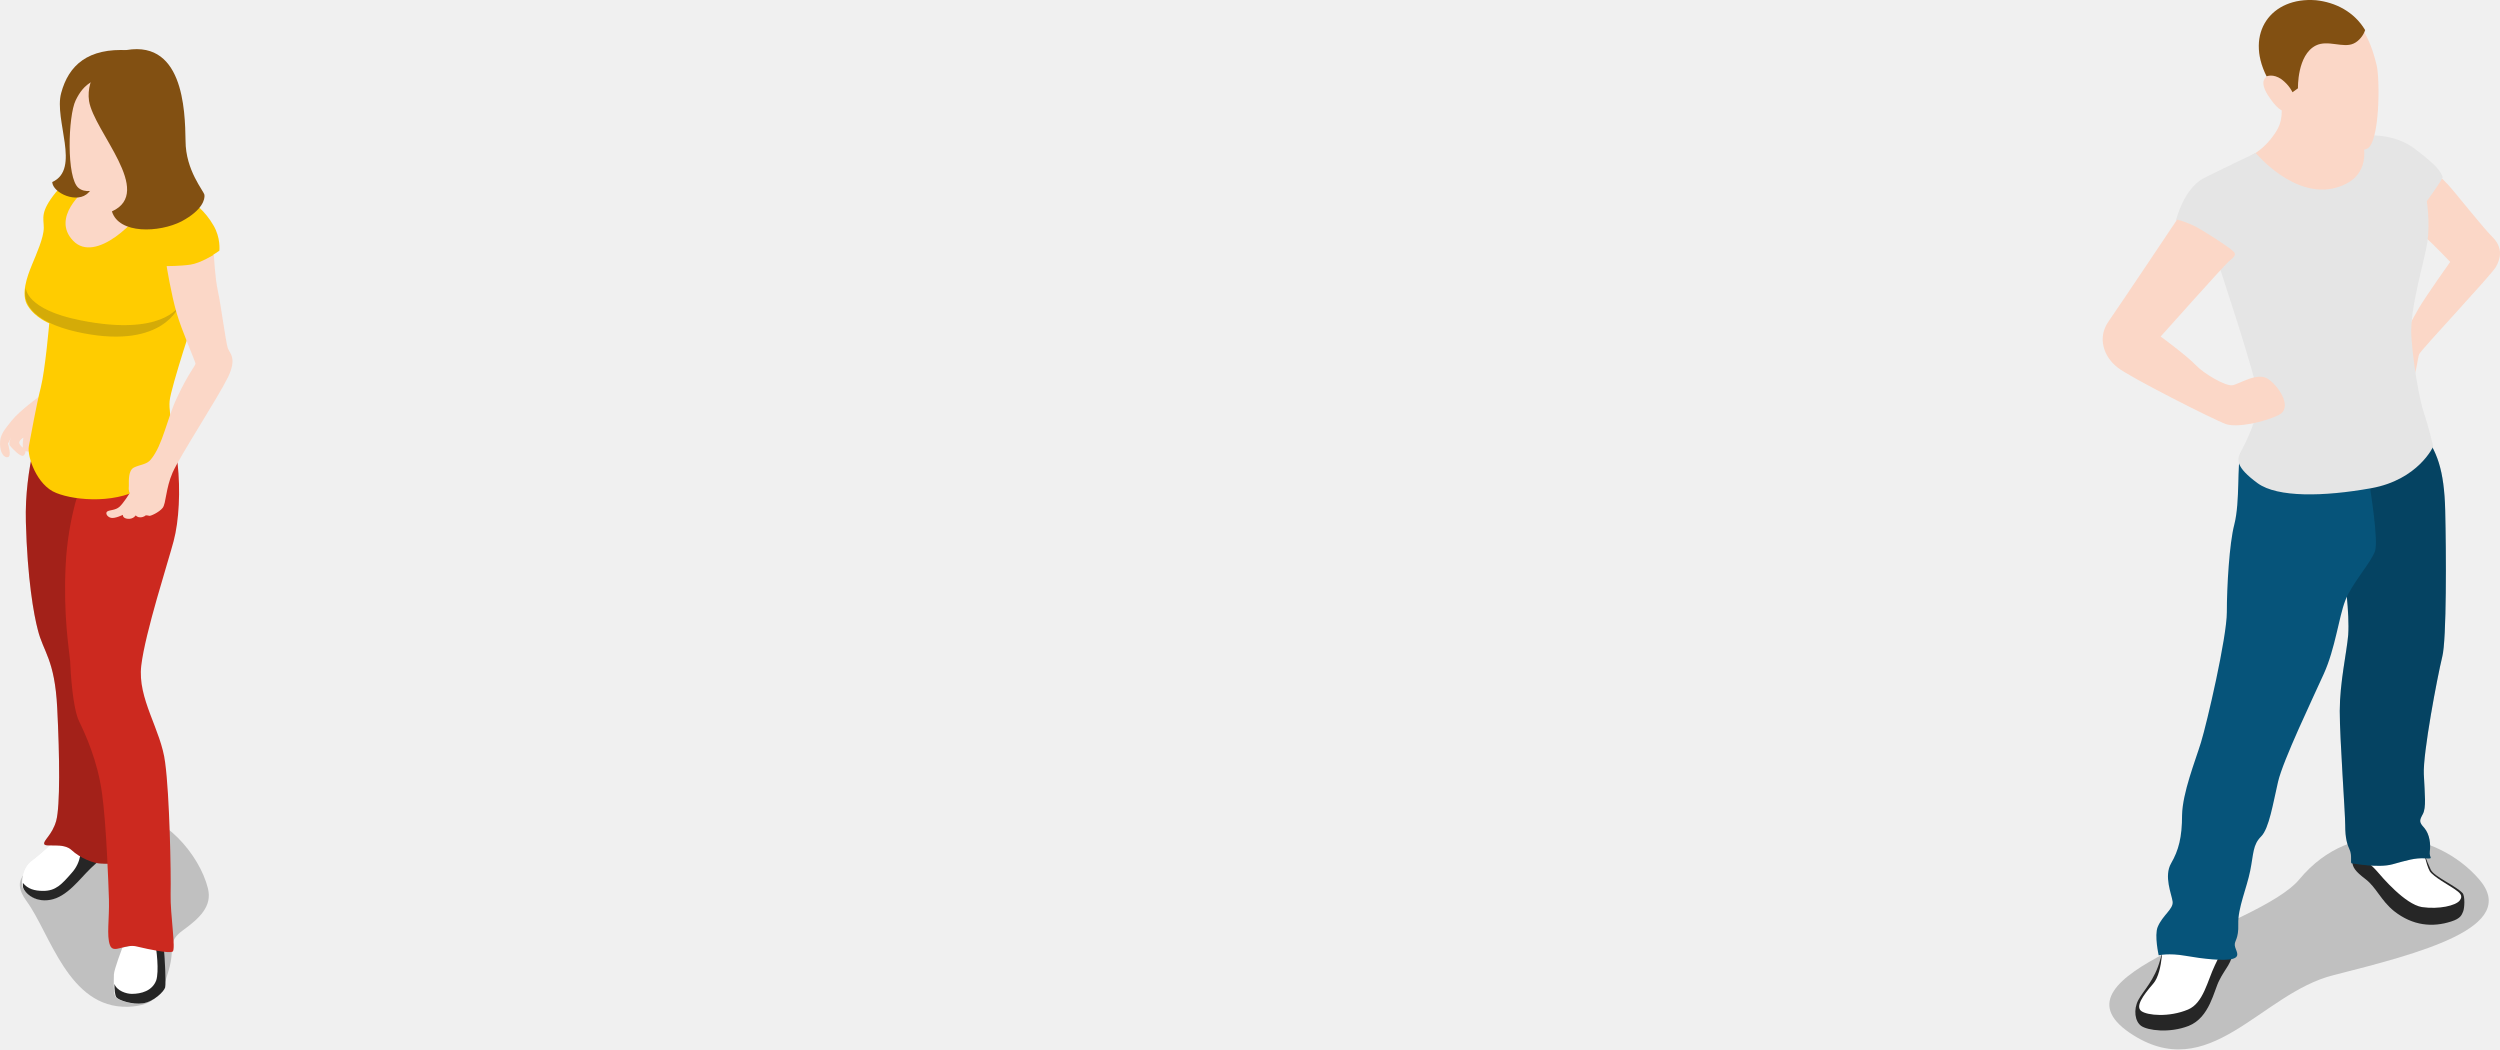
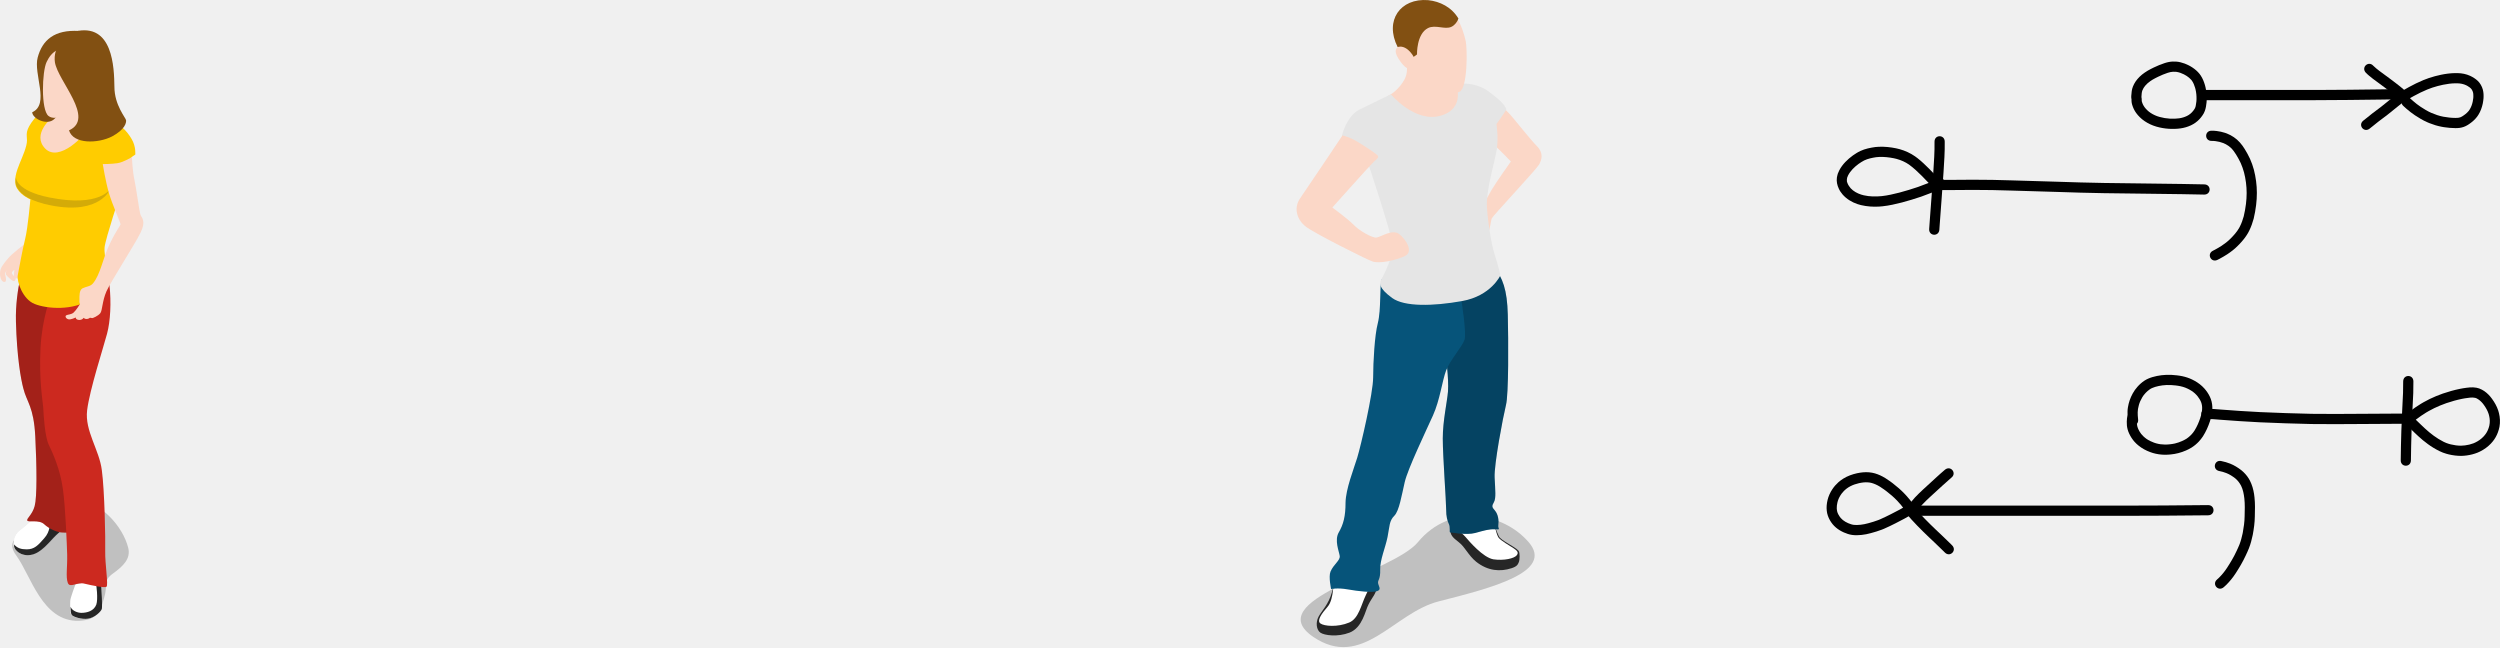
- <svg xmlns="http://www.w3.org/2000/svg" id="svg1671" version="1.1" viewBox="0 0 132.972 55.818" height="55.818mm" width="132.972mm">
+ <svg xmlns="http://www.w3.org/2000/svg" id="svg1671" version="1.1" viewBox="0 0 215.641 55.818" height="55.818mm" width="215.641mm">
  <defs id="defs1665" />
  <g transform="translate(-44.96823,-95.62796)" id="layer1">
    <g transform="matrix(0.2645833,0,0,0.2645833,156.7963,89.3961)" id="g2242">
      <path style="opacity:0.2" d="m 5.5,231.2 c 16,10.8 26.2,-7.9 40.9,-11.6 17.3,-4.4 37.7,-9.6 29.3,-19.3 -8.4,-9.7 -25.5,-12.8 -36.1,0 -8.2,9.9 -51.6,19 -34.1,30.9 z" id="path2216" />
      <path style="fill:#262626" d="m 26.3,214.2 c -0.1,2.9 -1.7,4.1 -2.8,6.4 -1.1,2 -1.9,7.5 -6.2,9.2 -3.9,1.5 -8.2,0.9 -9.5,0 -1.3,-0.9 -1.6,-3.3 -0.6,-5.2 1,-1.9 3.3,-4 4.4,-8.1 1.1,-4.1 2.6,-6.1 2.6,-6.1 z" id="path2218" />
      <path style="fill:#ffffff" d="m 25,213.7 c 0,0 -1,0.8 -2.4,3.9 -1.5,3.1 -2.3,7.6 -5.4,8.9 -3.8,1.6 -8.2,1.2 -9.4,0.3 -1.2,-0.9 0.3,-3.1 2.4,-5.5 2.1,-2.4 1.9,-9.2 1.9,-9.2 z" id="path2220" />
      <path style="fill:#262626" d="m 50.2,196.5 c 0,1.4 0.6,2.2 2.7,3.8 2.1,1.6 3.1,4.3 5.7,6.4 3.8,3 7.8,3.3 11.5,2.1 1.9,-0.6 2.1,-1.3 2.4,-2 0.3,-0.7 0.4,-3.1 -0.1,-3.7 -1.4,-1.5 -5.7,-3.3 -6.4,-4.7 -0.7,-1.4 -2,-5.1 -2,-5.1 l -13.8,-0.6 z" id="path2222" />
      <path style="fill:#ffffff" d="m 50.4,194.6 c 0.7,0.6 3.4,2.5 4.7,4 1.2,1.4 5.7,6.7 9.1,7.3 3.5,0.5 6.8,-0.3 7.6,-1.3 0.8,-1 0,-1.6 -1,-2.3 -1,-0.7 -4.3,-2.5 -5,-3.6 -0.7,-1.2 -1.5,-5 -1.5,-5 z" id="path2224" />
      <path style="fill:#06547a" d="m 64.4,110.5 c 2.8,3.7 4.3,7.4 4.5,15.7 0.2,8.3 0.3,26 -0.6,29.4 -1,4.1 -3.9,19.4 -3.7,23.6 0.2,4.2 0.5,6.7 -0.2,8 -0.7,1.3 -0.8,1.6 0.3,2.8 1.1,1.3 1.3,3.3 1.1,4.7 -0.2,1.4 1,1.5 -1,1.4 -2,-0.1 -3.6,0.4 -6.5,1.2 -2.9,0.8 -7.9,-0.2 -8.2,-0.2 -0.3,0 0.1,-1.7 -0.4,-2.7 -0.5,-1.1 -0.9,-2.3 -0.9,-4.9 0,-2.6 -1.1,-17.3 -1.1,-23 0,-5.7 1.4,-11.8 1.7,-15.3 0.3,-4.3 -0.7,-12 -1.1,-13.6 -0.4,-1.6 -4,-22.4 -4,-22.4 z" id="path2226" />
      <path style="opacity:0.2" d="m 64.4,110.5 c 2.8,3.7 4.3,7.4 4.5,15.7 0.2,8.3 0.3,26 -0.6,29.4 -1,4.1 -3.9,19.4 -3.7,23.6 0.2,4.2 0.5,6.7 -0.2,8 -0.7,1.3 -0.8,1.6 0.3,2.8 1.1,1.3 1.3,3.3 1.1,4.7 -0.2,1.4 1,1.5 -1,1.4 -2,-0.1 -3.6,0.4 -6.5,1.2 -2.9,0.8 -7.9,-0.2 -8.2,-0.2 -0.3,0 0.1,-1.7 -0.4,-2.7 -0.5,-1.1 -0.9,-2.3 -0.9,-4.9 0,-2.6 -1.1,-17.3 -1.1,-23 0,-5.7 1.4,-11.8 1.7,-15.3 0.3,-4.3 -0.7,-12 -1.1,-13.6 -0.4,-1.6 -4,-22.4 -4,-22.4 z" id="path2228" />
      <path style="fill:#06547a" d="m 53.8,121.7 c 0,0 1.7,10.5 1,12.6 -0.7,2.2 -4.7,6.6 -6,10 -1.3,3.4 -2,9.6 -4.3,14.7 -2.3,5.1 -8.2,17.4 -9.2,21.7 -1,4.3 -1.8,9.4 -3.4,11 -1.7,1.7 -1.5,3.4 -2.2,6.9 -0.7,3.5 -2.5,7.5 -2.4,10.7 0.1,3.1 -0.8,3.3 -0.7,4.3 0.1,1 1.3,2.2 -0.4,2.7 -1.7,0.5 -6.1,0 -9.5,-0.6 -3.4,-0.6 -5.4,-0.1 -5.4,-0.1 0,0 -0.9,-4 -0.2,-5.7 1,-2.4 3.2,-3.6 3,-5.1 -0.2,-1.5 -1.8,-5.1 -0.3,-7.7 1.5,-2.6 2.2,-5.2 2.2,-9.7 0.1,-4.5 2.6,-10.7 3.8,-14.6 1.2,-3.9 5.2,-21.1 5.2,-26.2 0,-5.1 0.5,-13.8 1.5,-17.6 1.2,-4.7 0.5,-12.2 1.3,-14.3 0.9,-2.1 26,7 26,7 z" id="path2230" />
      <path style="fill:#fbd7c7" d="m 35.8,42.2 c 0.3,2.8 0.5,5.2 -0.5,7.1 -1.7,3.2 -4.3,5 -5.4,5.5 -1.1,0.5 3.2,10.6 10,11.6 6.8,1 23.7,4 24.8,4.7 1,0.7 5.2,5.1 5.2,5.1 0,0 -4.9,6.9 -6.3,9.3 -2.3,4 -6.3,11.5 -6.3,11.5 0,0 1.9,4.4 3.9,3.8 2,-0.6 2,-5.1 2.5,-6.1 0.5,-1 14.5,-15.9 15.4,-17.5 0.9,-1.6 1.5,-3.8 -0.7,-6 -2.2,-2.2 -7.5,-9 -9,-10.6 -1,-1 -3.3,-3.5 -5.9,-5.4 -2.6,-1.9 -12.3,-5 -12.3,-5 l -1.6,-7.1 z" id="path2232" />
      <path style="fill:#e5e5e5" d="m 30.8,54.3 c 0,0 7.7,9.3 16.1,7 C 55.3,59 52,50.9 52,50.9 c 0,0 6,-1 10.7,2.5 4.5,3.4 5.3,4.6 5.7,5.8 -0.3,0.8 -3.2,4.8 -3.2,4.8 0,0 0.7,4.4 0.1,8.3 -0.6,3.9 -3.6,13.4 -3.2,19 0.4,5.6 1.6,12.5 2.5,15.2 0.9,2.6 1.9,6.8 1.9,6.8 0,0 -3,6.7 -12.5,8.4 -9.5,1.7 -18.8,1.9 -22.8,-1 -4.5,-3.3 -4.2,-4.8 -3.4,-6.3 0.8,-1.5 3.8,-7.2 3.5,-11 -0.3,-3.8 -8,-26.8 -8,-26.8 l -8.5,-8.8 c 0,0 1.5,-6.4 5.7,-8.5 4.2,-2.1 10.3,-5 10.3,-5 z" id="path2234" />
      <path style="fill:#fbd7c7" d="m 15,67.7 c 0,0 1.4,0.3 3.3,1.2 1.9,0.9 6.9,4.2 7.8,5 1,0.8 0.5,1.2 -0.8,2.3 -1.2,1.1 -13.6,15 -13.6,15 0,0 5.3,3.9 7,5.7 1.7,1.8 6,4.3 7.4,4.1 1.4,-0.2 5.1,-2.8 7.3,-1.2 2.2,1.6 4.9,5.8 2,7.2 -2.9,1.4 -8.3,2.6 -10.6,1.8 C 22.5,108 5.3,99.3 3,97.4 0.3,95.3 -1.1,91.5 1.2,88.2 3.5,84.9 15,67.7 15,67.7 Z" id="path2236" />
      <path style="fill:#fbd7c7" d="m 33,39 c 0,0 -1.6,0.7 0.2,3.6 1.8,2.8 2.9,3.4 3.7,3.3 0.8,-0.1 1,-0.4 1,-0.4 0,0 0.9,3.5 3.8,5.2 2.8,1.7 8.7,3.8 11.4,2.8 2.7,-1 2.7,-14.2 2,-16.9 C 54.4,33.9 52.3,24.6 43.3,23.9 34.3,23.2 28.6,30.2 33,39 Z" id="path2238" />
      <path style="fill:#825012" d="m 42.9,23.6 c -9,-0.7 -14.3,6.6 -9.9,15.3 0,0 1.3,-0.6 3,0.6 1.6,1.2 2.2,2.6 2.2,2.6 l 1.1,-0.8 c 0,0 -0.2,-6.7 3.6,-8.6 2.4,-1.2 5.5,0.6 7.6,-0.4 1.1,-0.5 2,-1.7 2.3,-2.7 -2.2,-3.7 -6,-5.6 -9.9,-6 z" id="path2240" />
    </g>
    <g transform="matrix(0.2645833,0,0,0.2645833,40.44386,86.26075)" id="g2323">
      <path style="opacity:0.2" d="m 42.8,237.8 c 5.5,-0.2 6.9,-2.6 8.2,-7.3 1.4,-4.7 -0.4,-5.7 2.9,-8.1 3.3,-2.4 5.9,-4.8 5,-8.4 -1.7,-6.9 -9,-15.1 -15.9,-15.1 -6.9,0 -19.8,10.2 -20.2,11.2 -0.4,1 -3.4,2.3 -0.4,6.4 4.8,6.5 8.4,21.6 20.4,21.3 z" id="path2265" />
      <path style="fill:#ffffff" d="m 27.8,204.8 c 0,0 -2.4,2.3 -4.3,3.7 -1.9,1.4 -2,4.1 -1.9,5 0.1,0.9 2.1,3.3 5.5,2.7 3.4,-0.6 6,-4.3 8.3,-6.4 2.3,-2.2 2.3,-2 4,-2.3 1.7,-0.3 0,-4.2 -2.3,-4.3 -2.3,-0.1 -6.8,-2.3 -6.8,-2.3 0,0 -1.5,2.8 -2.5,3.9 z" id="path2267" />
      <path style="fill:#ffffff" d="m 27.8,204.8 c 0,0 -2.4,2.3 -4.3,3.7 -1.9,1.4 -2,4.1 -1.9,5 0.1,0.9 2.1,3.3 5.5,2.7 3.4,-0.6 6,-4.3 8.3,-6.4 2.3,-2.2 2.3,-2 4,-2.3 1.7,-0.3 0,-4.2 -2.3,-4.3 -2.3,-0.1 -6.8,-2.3 -6.8,-2.3 0,0 -1.5,2.8 -2.5,3.9 z" id="path2269" />
      <path style="fill:#262626" d="m 35.4,209.9 c 2.3,-2.2 2.3,-2 4,-2.3 0.2,0 0.4,-0.1 0.5,-0.3 L 33.3,206 c 0,0 0.3,2.6 -1.8,4.9 -2,2.3 -3.2,3.6 -5.7,3.6 -1.8,0 -3.1,-0.4 -4.1,-1.6 0,0.3 0,0.5 0,0.7 0.1,1 2.1,3.3 5.5,2.7 3.4,-0.6 5.9,-4.2 8.2,-6.4 z" id="path2271" />
      <path style="fill:#cc291f" d="m 25.4,119.9 c 0,0 -3.4,9.4 -3.1,20.4 0.3,11.5 1.6,18.7 2.4,21.7 1.1,4.5 3.4,5.9 3.9,15.7 0.5,9.8 0.6,19.8 -0.2,22.7 -0.8,2.9 -2.7,4 -2.4,4.7 0.3,0.7 3.8,-0.4 5.5,1.2 1.7,1.6 4.5,2.7 5.9,2.7 1.4,0.1 2,0 2,0 l -3.7,-78.2 z" id="path2273" />
      <path style="opacity:0.2" d="m 25.4,119.9 c 0,0 -3.4,9.4 -3.1,20.4 0.3,11.5 1.6,18.7 2.4,21.7 1.1,4.5 3.4,5.9 3.9,15.7 0.5,9.8 0.6,19.8 -0.2,22.7 -0.8,2.9 -2.7,4 -2.4,4.7 0.3,0.7 3.8,-0.4 5.5,1.2 1.7,1.6 4.5,2.7 5.9,2.7 1.4,0.1 2,0 2,0 l -3.7,-78.2 z" id="path2275" />
      <path style="fill:#ffffff" d="m 41.7,225.9 c 0,0 -1.7,4.5 -1.7,5.4 0,0.9 -0.2,3.9 0.4,4.6 0.5,0.6 3.2,1.5 5.3,1.2 2.2,-0.3 4.3,-2.4 4.5,-3.2 0.2,-0.9 -0.1,-6.3 -0.2,-7.1 -0.1,-0.8 -0.5,-2.6 -0.5,-2.6 z" id="path2277" />
      <path style="fill:#262626" d="m 49.6,224.1 -1.4,0.3 c 0.4,1.9 0.9,6.3 0.3,8.1 -0.8,2.1 -3,2.7 -4.9,2.7 -1.1,0 -3,-0.6 -3.5,-2 0,1.1 0.1,2.3 0.4,2.7 0.5,0.6 3.2,1.5 5.3,1.2 2.2,-0.3 4.3,-2.4 4.5,-3.2 0.2,-0.9 -0.1,-6.3 -0.2,-7.1 -0.1,-0.8 -0.5,-2.7 -0.5,-2.7 z" id="path2279" />
      <path style="fill:#cc291f" d="m 33.8,131.7 c 0,0 -3,7.1 -3.5,17.3 -0.5,10.2 0.7,17 0.9,19.3 0.1,2.3 0.5,9.4 1.8,12.1 1.3,2.7 3.7,7.9 4.6,14.4 0.9,6.5 1.3,18.4 1.4,21.4 0.1,4 -0.5,7.3 0.2,9.2 0.7,1.9 3,-0.4 5.5,0.3 2.5,0.6 6.4,1.4 7.1,1 0.7,-0.4 -0.5,-7.5 -0.4,-11.6 0.1,-4.1 -0.2,-19.8 -1.1,-26.4 -0.8,-6.6 -5.6,-12.8 -4.8,-19.5 0.8,-6.7 5.4,-20.8 6.5,-25 1.1,-4.1 1.4,-10.2 0.8,-15.7 -0.5,-5.6 -19,3.2 -19,3.2 z" id="path2281" />
      <path style="fill:#fbd7c7" d="m 25.4,114.8 c 0,0 -4.3,3.1 -5.9,5.1 -1.6,2 -2.4,2.9 -2.4,4.7 0,1.8 0.8,2.9 1.6,2.7 0.8,-0.2 0,-2.7 0,-2.7 l 0.8,-1.6 c 0,0 -0.8,1.4 -0.4,2 0.4,0.5 2.2,2.4 2.7,2 0.6,-0.4 0.4,-1.2 0.4,-1.2 0,0 -1.5,-1 -1.2,-1.6 0.3,-0.6 0.8,-0.8 0.8,-0.8 0,0 -0.3,1.8 0,2.4 0.3,0.5 1.6,0.4 1.6,0.4 l 2.4,-5.5 z" id="path2283" />
      <path style="fill:#ffcc00" d="m 44.8,71.7 c -4.6,-0.9 -13.3,-1.6 -16.5,2.4 -3.2,4 -2.4,5.1 -2.4,7.1 0,2 -1.5,5.3 -2.4,7.5 -0.9,2.2 -2.3,5.9 -0.8,8.2 1.5,2.4 4.3,3.5 4.3,3.5 0,0 -0.8,9.3 -1.7,12.9 -0.9,3.5 -2,9.8 -2.4,11.8 -0.4,2 1.6,7.9 5.5,9.4 3.9,1.6 12.8,2.3 18.1,-1.6 5.3,-3.9 6.3,-6.3 6.3,-6.3 0,0 -1.9,-7.7 -1.6,-10.6 0.3,-2.9 5.2,-17.6 5.2,-17.6 L 60,86.6 61.2,85.8 c 0,0 0.3,-2.6 -1.2,-5.1 -1.5,-2.6 -4,-5.2 -7.5,-6.3 -3.5,-1.1 -3.7,-1.9 -7.7,-2.7 z" id="path2285" />
      <path style="fill:#fbd7c7" d="m 34.2,73.6 c 0,0 -6.9,5.5 -2.4,10.2 4.5,4.7 13.3,-4.2 14.9,-7.9 1.7,-3.5 -7.1,-7.6 -12.5,-2.3 z" id="path2287" />
      <path style="opacity:0.2;fill:#262626" d="m 22.3,93.3 c 0,0 -0.1,4.3 11,6.5 16.5,3.3 19.8,-2.9 19.8,-2.9 0,0 -3.1,8.6 -19.2,5.5 -14,-2.7 -11.6,-9.1 -11.6,-9.1 z" id="path2289" />
      <path style="fill:#825012" d="m 42.9,45.5 c -8.1,-0.5 -12,3 -13.5,8.6 -1.5,5.4 4,15.3 -1.8,17.9 0.1,2.2 5.1,4.5 7.3,2.1 2.2,-2.3 2.9,-2.4 2.9,-2.4 z" id="path2291" />
      <path style="fill:#fbd7c7" d="m 32.3,55.6 c -1.5,3.1 -1.9,15.6 0.6,17.6 2.5,2 7.6,-1.3 12.5,-3.5 4.9,-2.2 5.5,-19 -1.9,-19.2 -7.4,-0.2 -9.6,1.8 -11.2,5.1 z" id="path2293" />
      <path style="fill:#825012" d="m 41.4,45.7 c -3.3,0.8 -7.1,5.2 -6.4,10 1,6.2 13.2,18.3 4.6,22.2 1.4,4.6 9.5,4.3 14,2 4.3,-2.3 4.7,-4.5 4.6,-5.3 -0.1,-0.8 -3.8,-4.9 -3.8,-10.9 -0.1,-6.1 -0.4,-21.1 -13,-18 z" id="path2295" />
      <path style="fill:#fbd7c7" d="m 50.6,88.9 c 0,0 2.8,0 4.8,-0.3 2,-0.3 4.7,-2 4.7,-2 0,0 0.2,4.6 0.8,7.3 0.6,2.7 1.6,10.4 2,11.5 0.4,1.1 1.9,2 0,5.9 -1.9,3.9 -9.7,15.9 -11.1,19.1 -1.4,3.2 -1.3,6.2 -2,7.1 -0.7,0.9 -2.5,1.7 -2.7,1.6 -0.3,-0.1 -0.7,-0.1 -0.7,-0.1 0,0 -0.4,0.4 -1.1,0.4 -0.7,0 -0.9,-0.4 -0.9,-0.4 0,0 -0.5,0.8 -1.6,0.7 -1.1,-0.1 -1,-0.8 -1,-0.8 0,0 -1.6,0.8 -2.4,0.6 -0.8,-0.2 -1.2,-1 -0.7,-1.3 0.5,-0.3 1.6,-0.2 2.4,-0.9 0.8,-0.7 2.1,-2.8 2.1,-2.8 0,0 -0.3,-0.2 -0.2,-1.4 0,-1.2 -0.1,-3.1 1,-3.7 1.2,-0.6 2.6,-0.6 3.4,-1.6 2.5,-3 3.2,-8.2 5.4,-12.7 2.1,-4.5 3.6,-6.2 3.6,-6.6 0,-0.4 -2.8,-6.7 -3.8,-10.2 -1.1,-3.8 -2,-9.4 -2,-9.4 z" id="path2297" />
    </g>
  </g>
+   <path style="fill:#000000;fill-opacity:1;fill-rule:nonzero;stroke:none;stroke-width:0.265" id="path1" d="m 166.865,12.218 c 0.015,0.87 -0.048,1.739 -0.103,2.607 -0.097,1.448 -0.213,2.895 -0.317,4.342 -0.014,0.195 -0.027,0.389 -0.041,0.584 -0.043,0.621 0.835,0.682 0.878,0.061 v 0 c 0.014,-0.194 0.027,-0.388 0.041,-0.582 0.104,-1.45 0.22,-2.899 0.317,-4.35 0.056,-0.887 0.12,-1.774 0.105,-2.663 0,-0.622 -0.88,-0.622 -0.88,0 z" />
+   <path style="fill:#000000;fill-opacity:1;fill-rule:nonzero;stroke:none;stroke-width:0.265" id="path2" d="m 167.238,15.426 c -0.271,-0.287 -0.546,-0.571 -0.822,-0.854 -0.322,-0.317 -0.645,-0.637 -1.001,-0.915 -0.073,-0.057 -0.149,-0.11 -0.223,-0.166 -0.404,-0.282 -0.858,-0.491 -1.332,-0.623 -0.097,-0.027 -0.196,-0.048 -0.294,-0.072 -0.492,-0.1 -0.997,-0.157 -1.5,-0.136 -0.101,0.004 -0.202,0.015 -0.303,0.022 -0.439,0.062 -0.884,0.151 -1.289,0.339 -0.27,0.126 -0.404,0.226 -0.649,0.387 -0.464,0.339 -0.893,0.751 -1.165,1.264 -0.052,0.099 -0.091,0.204 -0.137,0.306 -0.026,0.112 -0.063,0.222 -0.079,0.336 -0.047,0.339 0.023,0.66 0.168,0.967 0.11,0.233 0.17,0.291 0.325,0.496 0.343,0.39 0.791,0.662 1.281,0.827 0.102,0.034 0.207,0.059 0.31,0.089 0.506,0.118 1.028,0.157 1.547,0.127 0.101,-0.006 0.201,-0.017 0.302,-0.026 0.57,-0.059 1.129,-0.19 1.683,-0.331 0.558,-0.148 1.11,-0.318 1.658,-0.503 0.483,-0.174 0.963,-0.356 1.441,-0.542 0.252,-0.099 0.129,-0.051 0.37,-0.144 0.58,-0.225 0.262,-1.045 -0.318,-0.82 v 0 c -0.243,0.094 -0.119,0.046 -0.371,0.144 -0.466,0.181 -0.934,0.359 -1.404,0.529 -0.526,0.178 -1.056,0.341 -1.593,0.484 -0.508,0.129 -1.02,0.251 -1.542,0.307 -0.515,0.046 -1.029,0.046 -1.536,-0.072 -0.077,-0.021 -0.156,-0.039 -0.232,-0.063 -0.339,-0.109 -0.656,-0.283 -0.901,-0.544 -0.125,-0.154 -0.204,-0.262 -0.279,-0.448 -0.017,-0.043 -0.036,-0.087 -0.044,-0.133 -0.021,-0.129 0.002,-0.205 0.021,-0.332 0.026,-0.064 0.046,-0.13 0.077,-0.191 0.207,-0.405 0.542,-0.726 0.903,-0.993 0.152,-0.102 0.319,-0.221 0.485,-0.302 0.324,-0.156 0.682,-0.226 1.034,-0.281 0.082,-0.006 0.165,-0.016 0.247,-0.02 0.43,-0.02 0.861,0.029 1.283,0.112 0.08,0.019 0.16,0.035 0.239,0.057 0.38,0.103 0.746,0.267 1.07,0.49 0.401,0.296 0.768,0.633 1.118,0.989 0.271,0.278 0.542,0.557 0.808,0.839 0.425,0.455 1.068,-0.146 0.643,-0.6 z" />
+   <path style="fill:#000000;fill-opacity:1;fill-rule:nonzero;stroke:none;stroke-width:0.265" id="path3" d="m 167.439,16.396 c 0.185,0 0.37,0 0.555,0 0.726,-0.006 1.452,-0.013 2.178,-0.015 1.123,-0.005 2.246,0.023 3.369,0.058 1.281,0.037 2.562,0.071 3.842,0.114 1.361,0.05 2.722,0.084 4.083,0.109 1.27,0.022 2.541,0.035 3.811,0.048 0.977,0.009 1.955,0.025 2.932,0.038 0.637,0.01 1.274,0.023 1.911,0.036 0.622,0.012 0.639,-0.868 0.017,-0.88 v 0 c -0.639,-0.012 -1.277,-0.025 -1.916,-0.036 -0.978,-0.013 -1.956,-0.029 -2.934,-0.038 -1.268,-0.013 -2.536,-0.026 -3.804,-0.048 -1.357,-0.025 -2.714,-0.059 -4.07,-0.108 -1.281,-0.043 -2.563,-0.076 -3.844,-0.114 -1.132,-0.035 -2.265,-0.063 -3.398,-0.058 -0.726,0.001 -1.451,0.008 -2.176,0.015 -0.185,0 -0.37,0 -0.555,0 -0.622,0 -0.622,0.88 0,0.88 z" />
+   <path style="fill:#000000;fill-opacity:1;fill-rule:nonzero;stroke:none;stroke-width:0.265" id="path4" d="m 183.856,8.547 c -5.3e-4,0.11 -0.002,0.22 0.018,0.328 0.011,0.057 0.028,0.113 0.042,0.17 0.074,0.249 0.187,0.486 0.339,0.697 0.123,0.17 0.175,0.216 0.32,0.369 0.063,0.057 0.123,0.117 0.189,0.171 0.287,0.235 0.621,0.419 0.968,0.55 0.091,0.034 0.184,0.061 0.277,0.092 0.35,0.1 0.709,0.163 1.072,0.185 0.21,0.013 0.301,0.009 0.51,0.007 0.322,-0.009 0.642,-0.049 0.952,-0.14 0.201,-0.059 0.246,-0.084 0.438,-0.165 0.274,-0.127 0.519,-0.304 0.727,-0.522 0.128,-0.134 0.154,-0.179 0.264,-0.328 0.102,-0.161 0.141,-0.205 0.21,-0.395 0.082,-0.226 0.123,-0.482 0.146,-0.721 0.007,-0.078 0.01,-0.156 0.015,-0.234 0.01,-0.36 -0.021,-0.721 -0.101,-1.072 -0.015,-0.066 -0.034,-0.131 -0.05,-0.196 -0.085,-0.292 -0.198,-0.578 -0.368,-0.832 -0.036,-0.053 -0.075,-0.103 -0.113,-0.155 -0.168,-0.205 -0.37,-0.379 -0.59,-0.526 -0.132,-0.089 -0.187,-0.115 -0.325,-0.191 -0.219,-0.115 -0.451,-0.2 -0.691,-0.26 -0.054,-0.014 -0.109,-0.027 -0.164,-0.037 -0.062,-0.011 -0.125,-0.016 -0.187,-0.025 -0.226,-0.018 -0.455,-0.012 -0.678,0.031 -0.138,0.026 -0.212,0.051 -0.346,0.089 -0.33,0.103 -0.646,0.241 -0.958,0.388 -0.176,0.087 -0.353,0.174 -0.523,0.274 -0.119,0.07 -0.143,0.089 -0.258,0.166 -0.155,0.107 -0.303,0.225 -0.438,0.357 -0.086,0.084 -0.105,0.109 -0.184,0.198 -0.11,0.13 -0.208,0.27 -0.287,0.421 -0.048,0.091 -0.063,0.13 -0.103,0.224 -0.102,0.251 -0.125,0.521 -0.142,0.788 -0.001,0.037 -0.003,0.075 -0.004,0.112 -0.021,0.622 0.859,0.651 0.88,0.029 v 0 c 7.9e-4,-0.028 0.002,-0.057 0.003,-0.085 0.011,-0.168 0.017,-0.34 0.074,-0.5 0.062,-0.148 0.135,-0.288 0.242,-0.409 0.134,-0.154 0.283,-0.292 0.453,-0.406 0.079,-0.054 0.111,-0.078 0.194,-0.126 0.152,-0.09 0.311,-0.168 0.469,-0.246 0.269,-0.127 0.542,-0.248 0.826,-0.339 0.081,-0.024 0.157,-0.048 0.239,-0.065 0.144,-0.03 0.291,-0.035 0.437,-0.026 0.034,0.003 0.069,0.005 0.102,0.01 0.217,0.035 0.426,0.112 0.622,0.21 0.094,0.051 0.148,0.077 0.236,0.135 0.144,0.094 0.28,0.204 0.394,0.334 0.023,0.03 0.048,0.059 0.07,0.091 0.124,0.18 0.204,0.386 0.266,0.594 0.013,0.049 0.028,0.098 0.039,0.148 0.065,0.276 0.091,0.561 0.085,0.845 -0.003,0.06 -0.005,0.12 -0.01,0.18 -0.01,0.121 -0.027,0.231 -0.051,0.349 -0.015,0.078 -0.033,0.166 -0.07,0.238 -0.021,0.042 -0.049,0.079 -0.073,0.119 -0.026,0.037 -0.051,0.075 -0.079,0.111 -0.146,0.188 -0.33,0.343 -0.545,0.447 -0.146,0.063 -0.164,0.076 -0.318,0.124 -0.238,0.074 -0.487,0.103 -0.736,0.111 -0.164,0.002 -0.258,0.006 -0.422,-0.004 -0.297,-0.017 -0.591,-0.067 -0.878,-0.146 -0.07,-0.022 -0.14,-0.041 -0.209,-0.066 -0.256,-0.093 -0.508,-0.224 -0.721,-0.394 -0.049,-0.039 -0.093,-0.082 -0.139,-0.123 -0.041,-0.042 -0.083,-0.083 -0.122,-0.126 -0.147,-0.163 -0.26,-0.35 -0.324,-0.56 -0.01,-0.03 -0.025,-0.071 -0.029,-0.104 -0.006,-0.055 5.3e-4,-0.111 -0.002,-0.166 0,-0.622 -0.88,-0.622 -0.88,0 z" />
+   <path style="fill:#000000;fill-opacity:1;fill-rule:nonzero;stroke:none;stroke-width:0.265" id="path5" d="m 190.759,12.153 c 0.118,-0.004 0.235,0.008 0.352,0.022 0.23,0.027 0.454,0.088 0.67,0.168 0.15,0.062 0.293,0.139 0.426,0.232 0.089,0.063 0.107,0.081 0.191,0.15 0.194,0.176 0.343,0.39 0.481,0.61 0.146,0.238 0.282,0.482 0.399,0.735 0.119,0.26 0.206,0.533 0.285,0.808 0.077,0.287 0.125,0.58 0.167,0.873 0.042,0.297 0.055,0.597 0.058,0.896 0.003,0.316 -0.023,0.631 -0.059,0.944 -0.044,0.359 -0.11,0.715 -0.193,1.068 -0.082,0.294 -0.184,0.584 -0.32,0.858 -0.027,0.055 -0.058,0.109 -0.087,0.164 -0.197,0.342 -0.465,0.635 -0.743,0.913 -0.228,0.233 -0.489,0.427 -0.759,0.607 -0.194,0.126 -0.394,0.242 -0.598,0.351 -0.099,0.051 -0.05,0.026 -0.148,0.074 -0.558,0.275 -0.17,1.064 0.389,0.789 v 0 c 0.115,-0.057 0.057,-0.027 0.174,-0.088 0.228,-0.122 0.453,-0.252 0.67,-0.393 0.32,-0.213 0.627,-0.443 0.896,-0.719 0.052,-0.053 0.106,-0.105 0.158,-0.159 0.28,-0.293 0.539,-0.61 0.74,-0.964 0.037,-0.07 0.076,-0.14 0.111,-0.212 0.159,-0.326 0.28,-0.67 0.375,-1.02 0.09,-0.386 0.163,-0.775 0.21,-1.169 0.04,-0.35 0.069,-0.702 0.065,-1.055 -0.004,-0.338 -0.019,-0.676 -0.067,-1.011 -0.048,-0.333 -0.104,-0.665 -0.192,-0.99 -0.091,-0.319 -0.193,-0.634 -0.332,-0.936 -0.134,-0.288 -0.286,-0.566 -0.453,-0.835 -0.076,-0.12 -0.109,-0.175 -0.193,-0.291 -0.139,-0.191 -0.296,-0.37 -0.473,-0.527 -0.114,-0.093 -0.146,-0.123 -0.267,-0.207 -0.189,-0.13 -0.394,-0.239 -0.608,-0.323 -0.052,-0.019 -0.104,-0.039 -0.157,-0.056 -0.232,-0.077 -0.473,-0.128 -0.716,-0.159 -0.149,-0.017 -0.299,-0.031 -0.45,-0.027 -0.622,0 -0.622,0.88 0,0.88 z" />
+   <path style="fill:#000000;fill-opacity:1;fill-rule:nonzero;stroke:none;stroke-width:0.265" id="path6" d="m 190.18,8.64 c 0.692,0 1.385,0 2.077,0 2.492,0 4.983,0 7.475,0 1.929,-0.007 3.858,-0.023 5.787,-0.053 0.881,-0.015 0.451,-0.007 1.291,-0.022 0.622,-0.011 0.607,-0.891 -0.015,-0.88 v 0 c -0.838,0.015 -0.409,0.007 -1.289,0.022 -1.924,0.03 -3.849,0.046 -5.773,0.053 -2.492,0 -4.983,0 -7.475,0 -0.692,0 -1.385,0 -2.077,0 -0.622,0 -0.622,0.88 0,0.88 z" />
+   <path style="fill:#000000;fill-opacity:1;fill-rule:nonzero;stroke:none;stroke-width:0.265" id="path7" d="m 204.059,6.261 c 0.19,0.2 0.41,0.369 0.626,0.54 0.332,0.251 0.67,0.494 1.005,0.741 0.234,0.177 0.47,0.353 0.701,0.536 0.153,0.117 0.295,0.247 0.44,0.373 0.471,0.407 1.046,-0.258 0.576,-0.665 v 0 c -0.156,-0.134 -0.308,-0.273 -0.471,-0.398 -0.238,-0.188 -0.481,-0.37 -0.723,-0.553 -0.327,-0.241 -0.657,-0.479 -0.982,-0.723 -0.177,-0.14 -0.358,-0.278 -0.517,-0.438 -0.416,-0.463 -1.07,0.126 -0.654,0.589 z" />
+   <path style="fill:#000000;fill-opacity:1;fill-rule:nonzero;stroke:none;stroke-width:0.265" id="path8" d="m 206.894,8.014 c -0.19,0.134 -0.37,0.28 -0.55,0.427 -0.307,0.255 -0.62,0.504 -0.933,0.751 -0.264,0.206 -0.537,0.402 -0.802,0.606 -0.173,0.139 -0.347,0.278 -0.52,0.417 -0.083,0.065 -0.165,0.13 -0.247,0.196 -0.48,0.396 0.081,1.075 0.561,0.678 v 0 c 0.078,-0.064 0.158,-0.126 0.237,-0.188 0.168,-0.135 0.338,-0.27 0.506,-0.406 0.269,-0.207 0.544,-0.404 0.811,-0.613 0.318,-0.25 0.634,-0.502 0.945,-0.76 0.178,-0.145 0.356,-0.288 0.543,-0.422 0.486,-0.389 -0.064,-1.076 -0.55,-0.687 z" />
+   <path style="fill:#000000;fill-opacity:1;fill-rule:nonzero;stroke:none;stroke-width:0.265" id="path9" d="m 207.741,8.543 c 0.148,-0.092 0.304,-0.173 0.458,-0.257 0.377,-0.211 0.768,-0.395 1.166,-0.564 0.292,-0.119 0.59,-0.22 0.895,-0.3 0.175,-0.046 0.293,-0.071 0.469,-0.111 0.35,-0.073 0.705,-0.12 1.062,-0.125 0.063,-7.99e-4 0.126,0.001 0.189,0.002 0.259,0.004 0.514,0.057 0.749,0.168 0.04,0.019 0.078,0.042 0.116,0.063 0.131,0.078 0.266,0.168 0.355,0.296 0.037,0.053 0.066,0.127 0.091,0.185 0.011,0.038 0.026,0.076 0.034,0.115 0.008,0.039 0.009,0.079 0.012,0.119 0.007,0.109 0.01,0.206 2.7e-4,0.315 -0.009,0.102 -0.033,0.228 -0.051,0.328 -0.053,0.243 -0.138,0.479 -0.274,0.688 -0.024,0.037 -0.051,0.072 -0.077,0.108 -0.159,0.195 -0.362,0.346 -0.574,0.477 -0.19,0.115 -0.365,0.12 -0.581,0.121 -0.347,-4.18e-4 -0.69,-0.044 -1.03,-0.105 -0.363,-0.067 -0.71,-0.193 -1.048,-0.337 -0.319,-0.142 -0.617,-0.324 -0.908,-0.517 -0.228,-0.15 -0.441,-0.32 -0.647,-0.498 -0.084,-0.073 -0.167,-0.148 -0.249,-0.223 -0.459,-0.42 -1.053,0.229 -0.594,0.649 v 0 c 0.089,0.081 0.178,0.162 0.268,0.241 0.235,0.202 0.478,0.395 0.737,0.566 0.336,0.221 0.68,0.431 1.05,0.592 0.065,0.028 0.13,0.056 0.196,0.083 0.337,0.135 0.685,0.242 1.041,0.31 0.072,0.013 0.143,0.027 0.215,0.038 0.325,0.052 0.653,0.077 0.982,0.081 0.149,-0.003 0.221,3.42e-4 0.369,-0.02 0.238,-0.033 0.464,-0.11 0.669,-0.236 0.046,-0.029 0.092,-0.057 0.137,-0.087 0.261,-0.175 0.501,-0.384 0.692,-0.634 0.039,-0.057 0.08,-0.111 0.116,-0.17 0.188,-0.3 0.308,-0.635 0.38,-0.98 0.028,-0.169 0.051,-0.279 0.063,-0.452 0.016,-0.242 0.004,-0.495 -0.055,-0.731 -0.019,-0.075 -0.05,-0.147 -0.075,-0.22 -0.088,-0.178 -0.104,-0.233 -0.228,-0.392 -0.162,-0.208 -0.381,-0.363 -0.607,-0.492 -0.063,-0.032 -0.125,-0.067 -0.189,-0.096 -0.338,-0.154 -0.704,-0.227 -1.074,-0.234 -0.076,-5.027e-4 -0.153,-0.003 -0.229,-0.001 -0.412,0.007 -0.822,0.061 -1.225,0.146 -0.192,0.044 -0.319,0.071 -0.51,0.122 -0.341,0.09 -0.676,0.204 -1.002,0.338 -0.424,0.18 -0.84,0.376 -1.242,0.601 -0.171,0.093 -0.343,0.184 -0.509,0.287 -0.002,0.001 0.004,-0.002 0.006,-0.003 -0.528,0.33 -0.061,1.076 0.466,0.746 z" />
+   <path style="fill:#000000;fill-opacity:1;fill-rule:nonzero;stroke:none;stroke-width:0.265" id="path10" d="m 167.781,40.503 c -0.276,0.23 -0.541,0.474 -0.808,0.716 -0.365,0.329 -0.727,0.661 -1.087,0.996 -0.244,0.229 -0.487,0.458 -0.715,0.703 -0.126,0.142 -0.248,0.287 -0.371,0.432 -0.403,0.474 0.268,1.044 0.671,0.57 v 0 c 0.115,-0.135 0.228,-0.27 0.345,-0.403 0.212,-0.23 0.442,-0.442 0.669,-0.656 0.357,-0.332 0.716,-0.662 1.079,-0.988 0.249,-0.226 0.498,-0.453 0.754,-0.671 0.493,-0.379 -0.043,-1.077 -0.537,-0.698 z" />
+   <path style="fill:#000000;fill-opacity:1;fill-rule:nonzero;stroke:none;stroke-width:0.265" id="path11" d="m 164.428,44.239 c 0.125,0.211 0.291,0.394 0.452,0.577 0.316,0.35 0.649,0.685 0.983,1.019 0.327,0.327 0.668,0.64 1.003,0.958 0.263,0.248 0.525,0.497 0.78,0.754 0.038,0.038 0.076,0.076 0.114,0.114 0.439,0.441 1.063,-0.18 0.623,-0.621 v 0 c -0.037,-0.037 -0.074,-0.075 -0.111,-0.112 -0.261,-0.264 -0.53,-0.52 -0.8,-0.774 -0.33,-0.312 -0.664,-0.62 -0.986,-0.941 -0.321,-0.321 -0.641,-0.642 -0.945,-0.979 -0.142,-0.161 -0.287,-0.321 -0.396,-0.506 -0.362,-0.506 -1.078,0.005 -0.716,0.511 z" />
+   <path style="fill:#000000;fill-opacity:1;fill-rule:nonzero;stroke:none;stroke-width:0.265" id="path12" d="m 165.173,43.724 c -0.054,-0.089 -0.109,-0.177 -0.167,-0.263 -0.168,-0.237 -0.352,-0.461 -0.545,-0.677 -0.055,-0.061 -0.111,-0.121 -0.167,-0.181 -0.32,-0.336 -0.671,-0.64 -1.039,-0.922 -0.072,-0.055 -0.146,-0.108 -0.219,-0.162 -0.272,-0.198 -0.555,-0.38 -0.862,-0.519 -0.198,-0.089 -0.241,-0.098 -0.445,-0.167 -0.331,-0.095 -0.676,-0.121 -1.019,-0.093 -0.217,0.017 -0.306,0.039 -0.519,0.078 -0.418,0.091 -0.827,0.238 -1.192,0.464 -0.074,0.046 -0.144,0.098 -0.217,0.147 -0.068,0.054 -0.138,0.105 -0.203,0.163 -0.2,0.178 -0.378,0.383 -0.526,0.605 -0.127,0.19 -0.148,0.247 -0.25,0.451 -0.032,0.08 -0.067,0.159 -0.095,0.241 -0.097,0.289 -0.157,0.632 -0.153,0.937 9.1e-4,0.077 0.01,0.153 0.015,0.23 0.03,0.291 0.129,0.567 0.273,0.821 0.087,0.152 0.126,0.196 0.23,0.335 0.175,0.213 0.388,0.391 0.623,0.533 0.139,0.084 0.198,0.108 0.342,0.178 0.231,0.102 0.471,0.184 0.721,0.219 0.165,0.023 0.236,0.02 0.401,0.024 0.273,-0.002 0.545,-0.032 0.812,-0.085 0.166,-0.033 0.252,-0.057 0.415,-0.099 0.316,-0.087 0.631,-0.179 0.937,-0.298 0.06,-0.023 0.12,-0.049 0.18,-0.073 0.335,-0.144 0.661,-0.306 0.987,-0.469 0.255,-0.128 0.508,-0.259 0.759,-0.395 0.179,-0.095 0.354,-0.199 0.53,-0.299 0.023,-0.014 0.047,-0.027 0.07,-0.041 0.538,-0.313 0.095,-1.074 -0.442,-0.761 v 0 c -0.02,0.012 -0.04,0.023 -0.06,0.035 -0.172,0.097 -0.342,0.198 -0.517,0.291 -0.242,0.131 -0.487,0.258 -0.733,0.381 -0.306,0.153 -0.613,0.306 -0.927,0.442 -0.05,0.021 -0.099,0.042 -0.15,0.062 -0.278,0.108 -0.565,0.191 -0.852,0.271 -0.13,0.033 -0.218,0.058 -0.349,0.084 -0.212,0.043 -0.428,0.068 -0.644,0.072 -0.106,-0.001 -0.162,0.001 -0.266,-0.011 -0.173,-0.02 -0.337,-0.079 -0.496,-0.147 -0.105,-0.049 -0.144,-0.064 -0.243,-0.123 -0.149,-0.087 -0.284,-0.194 -0.398,-0.324 -0.027,-0.035 -0.055,-0.069 -0.081,-0.106 -0.093,-0.13 -0.185,-0.297 -0.223,-0.454 -0.011,-0.044 -0.015,-0.09 -0.024,-0.135 -0.004,-0.044 -0.011,-0.088 -0.013,-0.133 -0.005,-0.163 0.017,-0.327 0.052,-0.486 0.012,-0.055 0.025,-0.111 0.043,-0.165 0.018,-0.056 0.041,-0.111 0.062,-0.167 0.027,-0.055 0.051,-0.112 0.08,-0.166 0.05,-0.092 0.137,-0.231 0.202,-0.314 0.041,-0.052 0.086,-0.101 0.13,-0.15 0.042,-0.046 0.084,-0.091 0.13,-0.133 0.047,-0.043 0.098,-0.081 0.147,-0.121 0.138,-0.097 0.167,-0.124 0.318,-0.203 0.238,-0.124 0.493,-0.211 0.754,-0.269 0.068,-0.013 0.135,-0.028 0.203,-0.039 0.12,-0.019 0.262,-0.035 0.384,-0.037 0.061,-6.89e-4 0.122,0.003 0.183,0.007 0.056,0.004 0.111,0.008 0.166,0.017 0.055,0.009 0.109,0.024 0.163,0.036 0.16,0.052 0.184,0.056 0.341,0.124 0.258,0.114 0.493,0.268 0.721,0.433 0.066,0.049 0.134,0.097 0.199,0.147 0.331,0.252 0.648,0.525 0.936,0.826 0.222,0.241 0.44,0.486 0.63,0.754 0.046,0.068 0.09,0.139 0.133,0.209 0.31,0.54 1.073,0.101 0.763,-0.438 z" />
+   <path style="fill:#000000;fill-opacity:1;fill-rule:nonzero;stroke:none;stroke-width:0.265" id="path13" d="m 165.609,44.49 h 1.211 2.936 3.87 2.884 4.874 c 1.741,7.93e-4 3.481,0.003 5.222,-0.009 1.287,-0.01 2.574,-0.022 3.862,-0.033 0.622,-0.005 0.615,-0.885 -0.008,-0.88 v 0 c -1.287,0.011 -2.573,0.023 -3.86,0.033 -1.739,0.012 -3.477,0.01 -5.216,0.009 h -4.874 -2.884 -3.87 -2.936 -1.211 c -0.622,0 -0.622,0.88 0,0.88 z" />
+   <path style="fill:#000000;fill-opacity:1;fill-rule:nonzero;stroke:none;stroke-width:0.265" id="path14" d="m 191.404,40.624 c 0.22,0.041 0.435,0.105 0.643,0.186 0.274,0.108 0.52,0.269 0.753,0.448 0.214,0.172 0.374,0.393 0.505,0.632 0.173,0.346 0.239,0.726 0.285,1.107 0.055,0.508 0.037,1.019 0.023,1.529 -0.004,0.489 -0.076,0.971 -0.164,1.451 -0.074,0.342 -0.159,0.683 -0.288,1.009 -0.074,0.187 -0.167,0.379 -0.252,0.562 -0.234,0.508 -0.521,0.987 -0.828,1.454 -0.193,0.297 -0.418,0.57 -0.668,0.82 -0.123,0.116 -0.062,0.06 -0.183,0.167 -0.466,0.413 0.118,1.071 0.584,0.658 v 0 c 0.146,-0.13 0.072,-0.062 0.222,-0.203 0.291,-0.293 0.556,-0.611 0.781,-0.959 0.33,-0.503 0.638,-1.02 0.89,-1.567 0.103,-0.222 0.192,-0.407 0.281,-0.634 0.146,-0.371 0.243,-0.759 0.326,-1.148 0.096,-0.524 0.173,-1.051 0.179,-1.586 0.015,-0.554 0.033,-1.109 -0.03,-1.661 -0.012,-0.094 -0.021,-0.188 -0.036,-0.281 -0.061,-0.397 -0.173,-0.787 -0.355,-1.146 -0.034,-0.06 -0.066,-0.122 -0.102,-0.18 -0.169,-0.275 -0.389,-0.518 -0.638,-0.722 -0.3,-0.228 -0.618,-0.431 -0.97,-0.569 -0.243,-0.092 -0.49,-0.172 -0.746,-0.219 -0.604,-0.151 -0.817,0.703 -0.213,0.854 z" />
+   <path style="fill:#000000;fill-opacity:1;fill-rule:nonzero;stroke:none;stroke-width:0.265" id="path15" d="m 183.51,35.817 c -0.041,0.18 -0.052,0.366 -0.062,0.55 -0.007,0.228 0.014,0.455 0.074,0.676 0.045,0.166 0.068,0.204 0.136,0.365 0.12,0.253 0.272,0.491 0.459,0.7 0.134,0.15 0.176,0.178 0.327,0.311 0.305,0.252 0.657,0.442 1.028,0.578 0.076,0.028 0.154,0.051 0.23,0.077 0.327,0.097 0.666,0.146 1.006,0.151 0.225,0.003 0.307,-0.008 0.532,-0.026 0.456,-0.044 0.893,-0.158 1.313,-0.342 0.083,-0.036 0.163,-0.078 0.244,-0.116 0.077,-0.043 0.156,-0.081 0.23,-0.128 0.234,-0.147 0.451,-0.327 0.64,-0.529 0.171,-0.183 0.203,-0.242 0.349,-0.445 0.256,-0.401 0.453,-0.838 0.602,-1.289 0.028,-0.084 0.052,-0.17 0.077,-0.255 0.091,-0.319 0.147,-0.651 0.134,-0.984 -0.008,-0.209 -0.025,-0.258 -0.062,-0.461 -0.022,-0.074 -0.04,-0.149 -0.066,-0.222 -0.095,-0.27 -0.251,-0.532 -0.426,-0.758 -0.043,-0.055 -0.09,-0.108 -0.135,-0.161 -0.24,-0.27 -0.53,-0.49 -0.846,-0.665 -0.064,-0.035 -0.13,-0.067 -0.195,-0.101 -0.275,-0.135 -0.566,-0.231 -0.865,-0.294 -0.196,-0.041 -0.269,-0.048 -0.466,-0.074 -0.295,-0.034 -0.592,-0.053 -0.89,-0.043 -0.186,0.006 -0.25,0.015 -0.433,0.033 -0.264,0.036 -0.528,0.084 -0.784,0.161 -0.165,0.05 -0.198,0.067 -0.357,0.13 -0.058,0.028 -0.118,0.053 -0.175,0.084 -0.231,0.127 -0.442,0.295 -0.628,0.481 -0.044,0.045 -0.086,0.092 -0.129,0.138 -0.16,0.176 -0.296,0.371 -0.411,0.579 -0.068,0.122 -0.087,0.168 -0.146,0.293 -0.085,0.194 -0.155,0.394 -0.206,0.6 -0.032,0.129 -0.036,0.16 -0.059,0.29 -0.046,0.245 -0.042,0.495 -0.034,0.743 0.004,0.144 0.017,0.287 0.038,0.43 0.092,0.615 0.963,0.485 0.87,-0.131 v 0 c -0.017,-0.109 -0.026,-0.218 -0.029,-0.328 -0.006,-0.186 -0.014,-0.374 0.02,-0.559 0.041,-0.233 0.1,-0.456 0.196,-0.672 0.109,-0.234 0.228,-0.456 0.405,-0.647 0.03,-0.033 0.059,-0.067 0.091,-0.099 0.095,-0.097 0.197,-0.184 0.308,-0.262 0.032,-0.023 0.064,-0.046 0.098,-0.066 0.038,-0.022 0.078,-0.039 0.117,-0.058 0.118,-0.048 0.142,-0.06 0.265,-0.099 0.207,-0.064 0.422,-0.102 0.636,-0.133 0.147,-0.015 0.208,-0.024 0.356,-0.029 0.255,-0.009 0.51,0.007 0.763,0.035 0.064,0.008 0.129,0.015 0.193,0.025 0.295,0.045 0.585,0.123 0.854,0.254 0.05,0.026 0.102,0.05 0.151,0.077 0.23,0.125 0.443,0.279 0.618,0.474 0.032,0.037 0.065,0.073 0.095,0.111 0.063,0.079 0.119,0.162 0.171,0.249 0.052,0.087 0.089,0.156 0.126,0.251 0.016,0.043 0.029,0.087 0.043,0.13 0.026,0.125 0.039,0.162 0.046,0.291 0.014,0.248 -0.029,0.495 -0.097,0.733 -0.022,0.073 -0.042,0.146 -0.065,0.218 -0.122,0.374 -0.282,0.737 -0.489,1.072 -0.101,0.145 -0.13,0.197 -0.249,0.327 -0.088,0.097 -0.195,0.193 -0.297,0.274 -0.05,0.04 -0.101,0.079 -0.155,0.113 -0.059,0.038 -0.121,0.069 -0.182,0.103 -0.064,0.031 -0.127,0.065 -0.193,0.094 -0.198,0.088 -0.406,0.161 -0.617,0.211 -0.172,0.04 -0.261,0.047 -0.436,0.07 -0.167,0.014 -0.252,0.025 -0.419,0.024 -0.261,-0.002 -0.521,-0.036 -0.772,-0.108 -0.061,-0.02 -0.122,-0.038 -0.182,-0.059 -0.22,-0.079 -0.449,-0.188 -0.642,-0.322 -0.046,-0.032 -0.089,-0.069 -0.134,-0.103 -0.04,-0.034 -0.082,-0.067 -0.12,-0.103 -0.061,-0.057 -0.154,-0.154 -0.206,-0.222 -0.089,-0.115 -0.164,-0.241 -0.229,-0.371 -0.017,-0.038 -0.035,-0.075 -0.051,-0.113 -0.068,-0.172 -0.094,-0.349 -0.088,-0.533 0.007,-0.128 0.014,-0.257 0.037,-0.383 0.151,-0.604 -0.703,-0.817 -0.854,-0.213 z" />
+   <path style="fill:#000000;fill-opacity:1;fill-rule:nonzero;stroke:none;stroke-width:0.265" id="path16" d="m 190.348,36.138 c 0.371,-0.003 0.741,0.033 1.111,0.063 1.148,0.093 2.297,0.164 3.447,0.224 1.493,0.069 2.987,0.116 4.482,0.15 1.378,0.021 2.756,0.007 4.134,-5.29e-4 1.084,-0.006 2.169,-0.013 3.253,-0.019 0.517,-0.003 0.265,-0.001 0.757,-0.004 0.622,-0.003 0.618,-0.883 -0.005,-0.88 v 0 c -0.493,0.003 -0.24,0.001 -0.757,0.004 -1.084,0.006 -2.169,0.012 -3.253,0.019 -1.37,0.008 -2.74,0.022 -4.109,7.94e-4 -1.486,-0.033 -2.971,-0.08 -4.456,-0.149 -1.141,-0.059 -2.282,-0.13 -3.421,-0.222 -0.394,-0.032 -0.788,-0.069 -1.183,-0.066 -0.622,0 -0.622,0.88 0,0.88 z" />
+   <path style="fill:#000000;fill-opacity:1;fill-rule:nonzero;stroke:none;stroke-width:0.265" id="path17" d="m 207.29,32.899 c 0.002,0.326 -2.3e-4,0.652 -0.012,0.978 -0.023,0.566 -0.053,1.132 -0.082,1.698 -0.026,0.531 -0.047,1.063 -0.065,1.594 -0.015,0.436 -0.025,0.872 -0.034,1.307 -0.007,0.359 -0.012,0.718 -0.017,1.076 -5.3e-4,0.049 -0.001,0.098 -0.002,0.147 -0.008,0.622 0.872,0.633 0.88,0.011 v 0 c 5.3e-4,-0.049 0.001,-0.098 0.002,-0.146 0.005,-0.357 0.01,-0.714 0.017,-1.071 0.009,-0.431 0.018,-0.863 0.034,-1.294 0.018,-0.526 0.038,-1.053 0.065,-1.579 0.03,-0.571 0.06,-1.142 0.083,-1.713 0.012,-0.336 0.015,-0.672 0.012,-1.008 0,-0.622 -0.88,-0.622 -0.88,0 z" />
+   <path style="fill:#000000;fill-opacity:1;fill-rule:nonzero;stroke:none;stroke-width:0.265" id="path18" d="m 207.96,36.537 c 0.143,-0.128 0.296,-0.243 0.448,-0.359 0.281,-0.21 0.567,-0.414 0.868,-0.596 0.072,-0.044 0.146,-0.085 0.219,-0.127 0.316,-0.179 0.644,-0.336 0.979,-0.475 0.221,-0.091 0.315,-0.123 0.54,-0.206 0.446,-0.149 0.899,-0.281 1.36,-0.373 0.079,-0.016 0.158,-0.029 0.236,-0.043 0.288,-0.036 0.596,-0.108 0.886,-0.042 0.038,0.009 0.073,0.024 0.11,0.036 0.213,0.106 0.395,0.263 0.546,0.446 0.036,0.043 0.068,0.089 0.102,0.134 0.17,0.238 0.32,0.497 0.409,0.777 0.017,0.053 0.028,0.107 0.042,0.161 0.065,0.271 0.075,0.554 0.019,0.828 -0.01,0.05 -0.027,0.098 -0.04,0.147 -0.06,0.209 -0.152,0.408 -0.279,0.586 -0.077,0.109 -0.118,0.149 -0.208,0.248 -0.197,0.203 -0.43,0.365 -0.685,0.488 -0.054,0.026 -0.11,0.049 -0.165,0.073 -0.231,0.087 -0.473,0.146 -0.719,0.177 -0.144,0.019 -0.213,0.02 -0.358,0.027 -0.293,-0.002 -0.586,-0.043 -0.871,-0.112 -0.054,-0.013 -0.107,-0.029 -0.16,-0.043 -0.325,-0.091 -0.62,-0.256 -0.907,-0.43 -0.281,-0.169 -0.541,-0.371 -0.796,-0.577 -0.248,-0.204 -0.479,-0.427 -0.711,-0.647 -0.169,-0.161 -0.338,-0.322 -0.504,-0.486 -0.061,-0.058 -0.119,-0.119 -0.178,-0.179 -0.436,-0.444 -1.064,0.174 -0.627,0.617 v 0 c 0.062,0.063 0.124,0.127 0.187,0.188 0.171,0.168 0.343,0.334 0.517,0.499 0.25,0.236 0.498,0.475 0.764,0.693 0.287,0.231 0.579,0.456 0.895,0.646 0.358,0.215 0.728,0.415 1.133,0.526 0.068,0.018 0.135,0.037 0.203,0.054 0.36,0.086 0.732,0.133 1.102,0.13 0.19,-0.011 0.262,-0.011 0.452,-0.037 0.321,-0.044 0.637,-0.124 0.938,-0.244 0.072,-0.033 0.145,-0.063 0.215,-0.098 0.348,-0.172 0.664,-0.4 0.932,-0.681 0.13,-0.148 0.181,-0.197 0.293,-0.361 0.176,-0.256 0.304,-0.541 0.388,-0.84 0.02,-0.081 0.043,-0.161 0.059,-0.242 0.075,-0.392 0.052,-0.796 -0.042,-1.182 -0.023,-0.081 -0.042,-0.163 -0.069,-0.243 -0.12,-0.36 -0.313,-0.694 -0.535,-1 -0.049,-0.063 -0.096,-0.128 -0.148,-0.189 -0.2,-0.236 -0.441,-0.448 -0.716,-0.592 -0.078,-0.041 -0.16,-0.072 -0.24,-0.108 -0.08,-0.021 -0.158,-0.047 -0.239,-0.063 -0.383,-0.074 -0.776,-0.008 -1.156,0.049 -0.088,0.016 -0.177,0.031 -0.265,0.049 -0.501,0.101 -0.993,0.243 -1.476,0.407 -0.247,0.091 -0.343,0.123 -0.586,0.224 -0.368,0.153 -0.727,0.326 -1.073,0.523 -0.081,0.048 -0.164,0.094 -0.244,0.143 -0.323,0.196 -0.631,0.414 -0.933,0.641 -0.162,0.124 -0.325,0.247 -0.478,0.383 -0.478,0.398 0.085,1.074 0.563,0.676 z" />
</svg>
